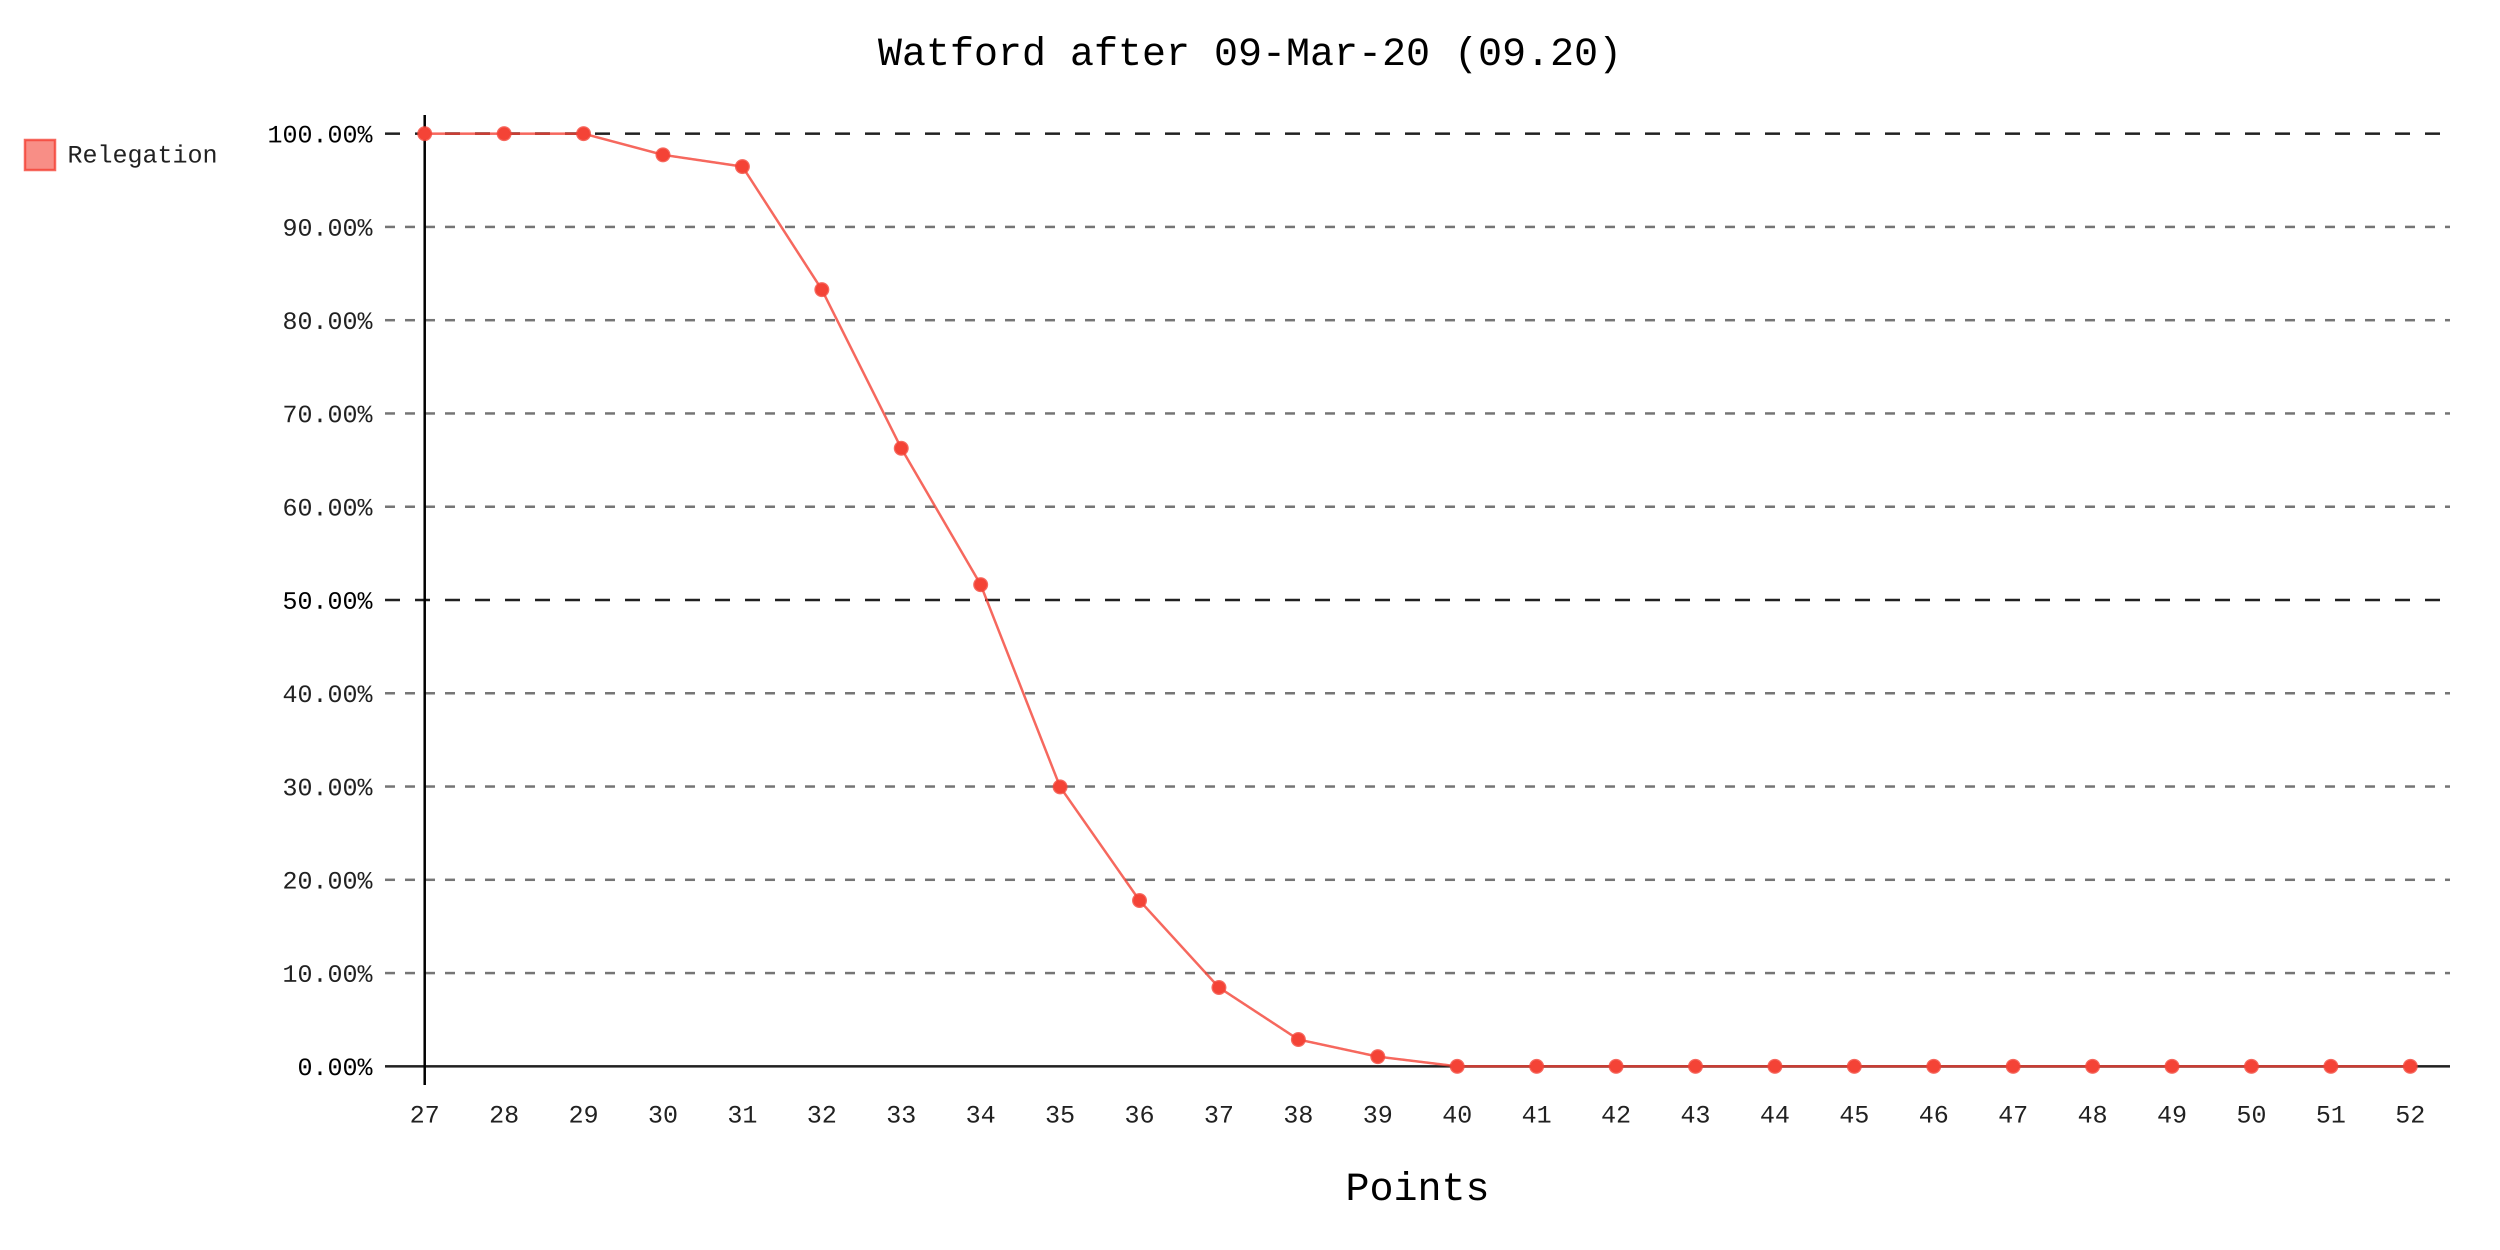
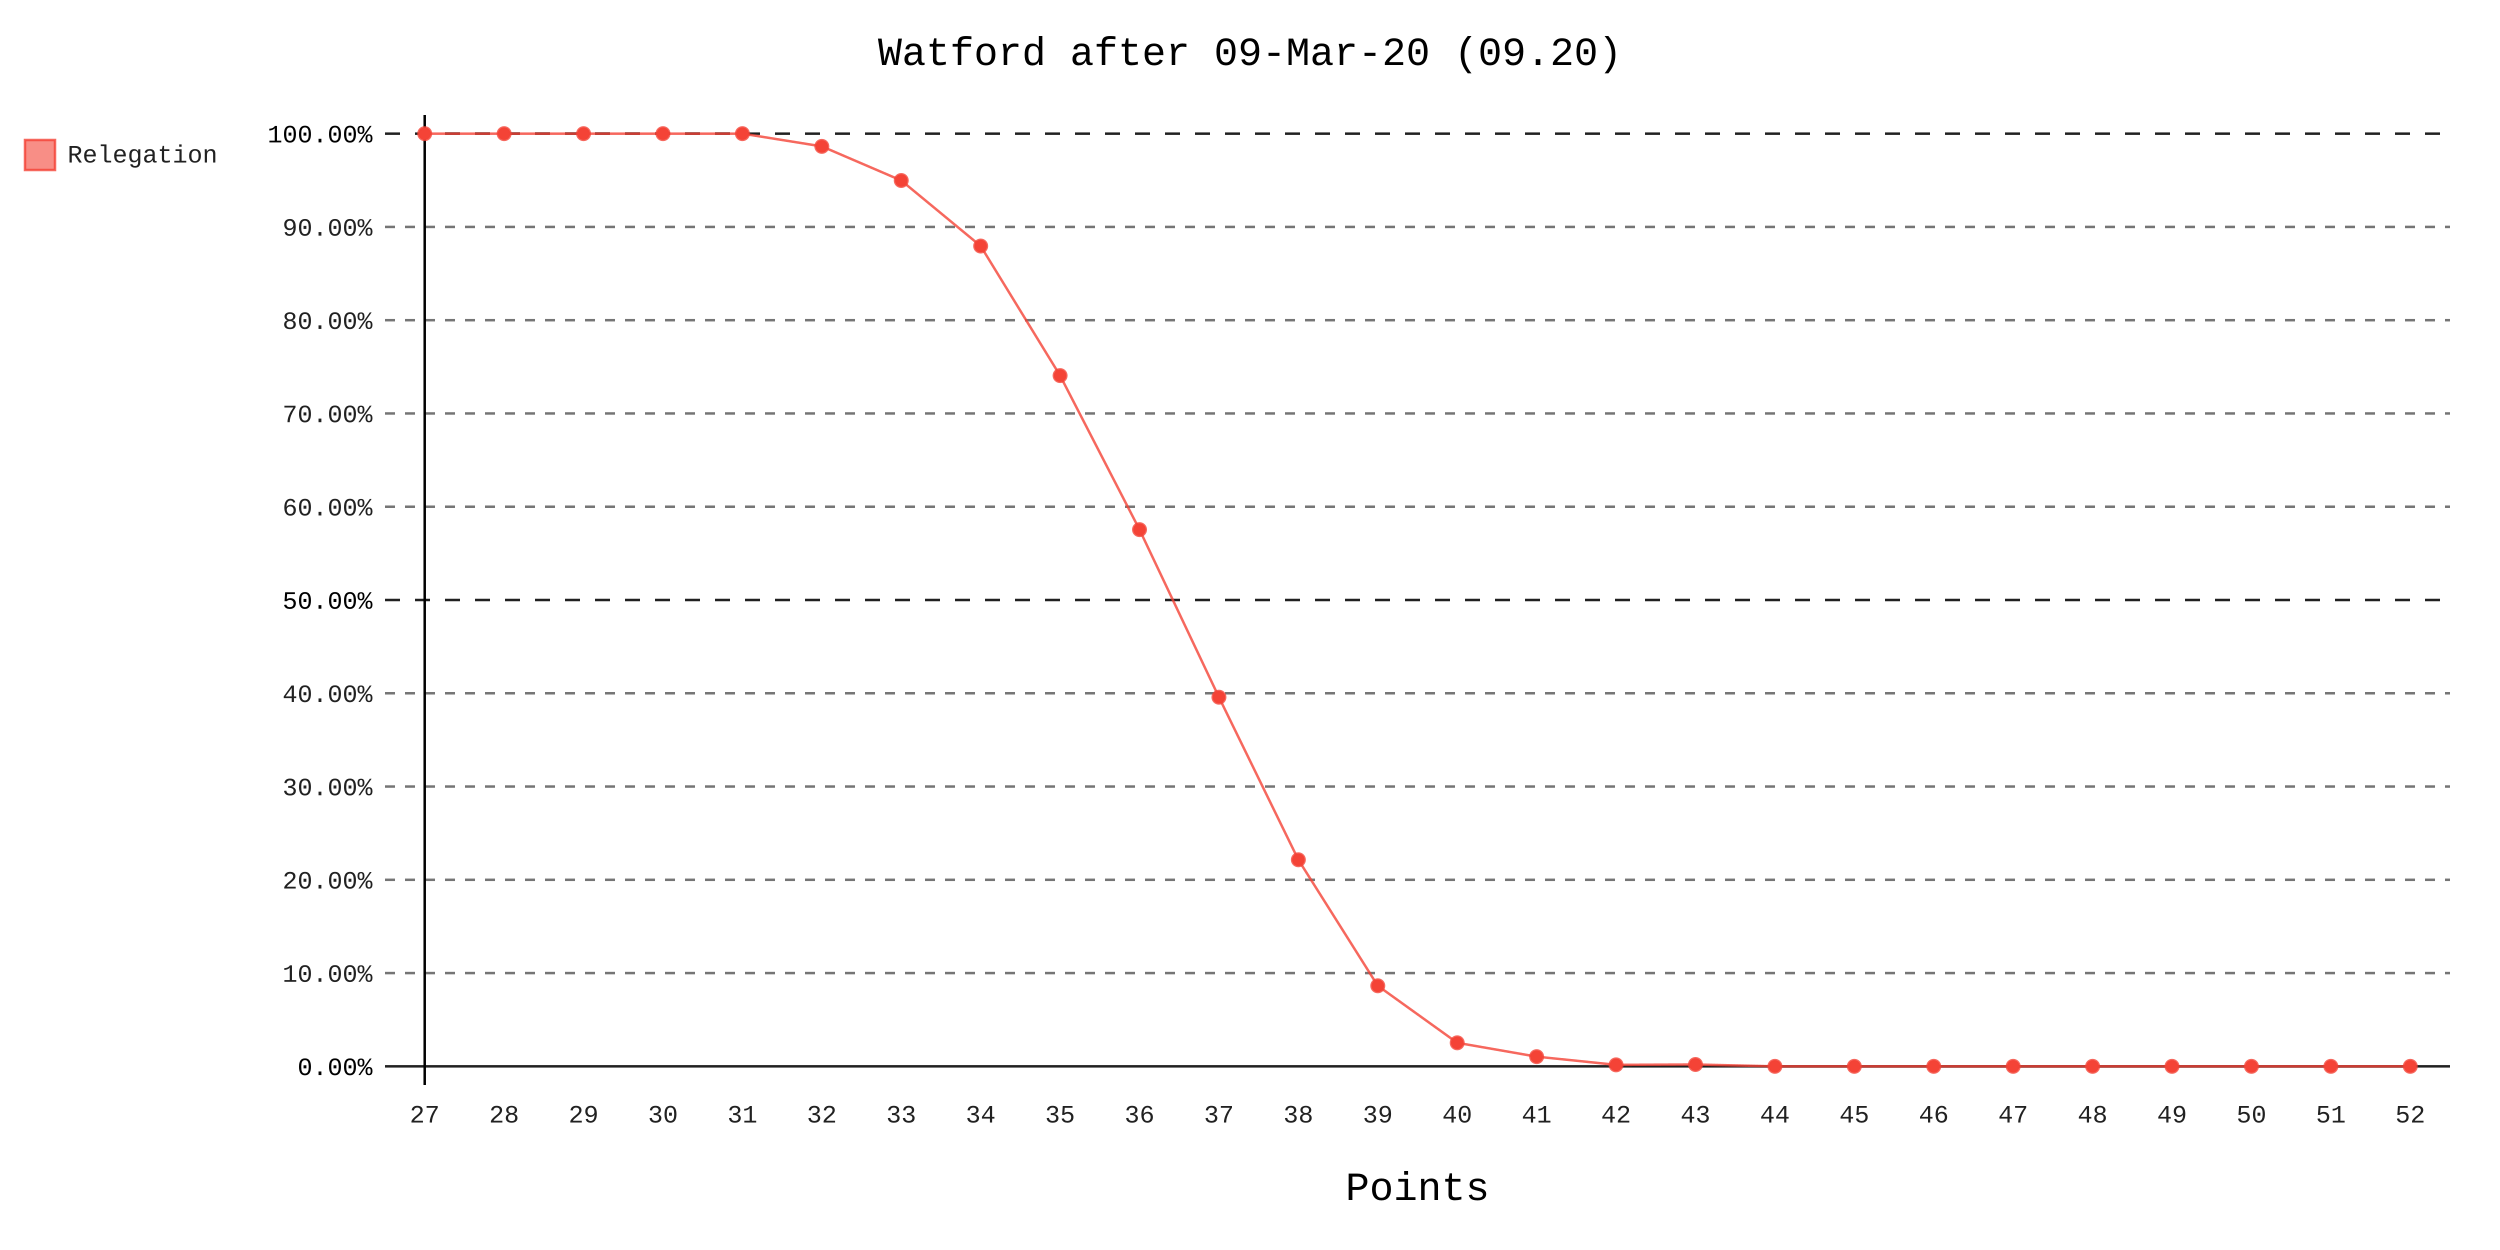
- <svg xmlns="http://www.w3.org/2000/svg" class="pygal-chart" id="chart-f576d571-8b3b-4ec8-ac7c-74a879b56f99" viewBox="0 0 1000 500">
+ <svg xmlns="http://www.w3.org/2000/svg" class="pygal-chart" id="chart-6b357c16-5438-44d9-9028-43ef4b88ae03" viewBox="0 0 1000 500">
  <defs>
-     <style type="text/css">#chart-f576d571-8b3b-4ec8-ac7c-74a879b56f99{-webkit-user-select:none;-webkit-font-smoothing:antialiased;font-family:Consolas,"Liberation Mono",Menlo,Courier,monospace}#chart-f576d571-8b3b-4ec8-ac7c-74a879b56f99 .title{font-family:Consolas,"Liberation Mono",Menlo,Courier,monospace;font-size:16px}#chart-f576d571-8b3b-4ec8-ac7c-74a879b56f99 .legends .legend text{font-family:Consolas,"Liberation Mono",Menlo,Courier,monospace;font-size:10px}#chart-f576d571-8b3b-4ec8-ac7c-74a879b56f99 .axis text{font-family:Consolas,"Liberation Mono",Menlo,Courier,monospace;font-size:10px}#chart-f576d571-8b3b-4ec8-ac7c-74a879b56f99 .axis text.major{font-family:Consolas,"Liberation Mono",Menlo,Courier,monospace;font-size:10px}#chart-f576d571-8b3b-4ec8-ac7c-74a879b56f99 .text-overlay text.value{font-family:Consolas,"Liberation Mono",Menlo,Courier,monospace;font-size:16px}#chart-f576d571-8b3b-4ec8-ac7c-74a879b56f99 .text-overlay text.label{font-family:Consolas,"Liberation Mono",Menlo,Courier,monospace;font-size:10px}#chart-f576d571-8b3b-4ec8-ac7c-74a879b56f99 .tooltip{font-family:Consolas,"Liberation Mono",Menlo,Courier,monospace;font-size:14px}#chart-f576d571-8b3b-4ec8-ac7c-74a879b56f99 text.no_data{font-family:Consolas,"Liberation Mono",Menlo,Courier,monospace;font-size:64px}
- #chart-f576d571-8b3b-4ec8-ac7c-74a879b56f99{background-color:transparent}#chart-f576d571-8b3b-4ec8-ac7c-74a879b56f99 path,#chart-f576d571-8b3b-4ec8-ac7c-74a879b56f99 line,#chart-f576d571-8b3b-4ec8-ac7c-74a879b56f99 rect,#chart-f576d571-8b3b-4ec8-ac7c-74a879b56f99 circle{-webkit-transition:400ms ease-in;-moz-transition:400ms ease-in;transition:400ms ease-in}#chart-f576d571-8b3b-4ec8-ac7c-74a879b56f99 .graph &gt; .background{fill:transparent}#chart-f576d571-8b3b-4ec8-ac7c-74a879b56f99 .plot &gt; .background{fill:transparent}#chart-f576d571-8b3b-4ec8-ac7c-74a879b56f99 .graph{fill:rgba(0,0,0,.87)}#chart-f576d571-8b3b-4ec8-ac7c-74a879b56f99 text.no_data{fill:rgba(0,0,0,1)}#chart-f576d571-8b3b-4ec8-ac7c-74a879b56f99 .title{fill:rgba(0,0,0,1)}#chart-f576d571-8b3b-4ec8-ac7c-74a879b56f99 .legends .legend text{fill:rgba(0,0,0,.87)}#chart-f576d571-8b3b-4ec8-ac7c-74a879b56f99 .legends .legend:hover text{fill:rgba(0,0,0,1)}#chart-f576d571-8b3b-4ec8-ac7c-74a879b56f99 .axis .line{stroke:rgba(0,0,0,1)}#chart-f576d571-8b3b-4ec8-ac7c-74a879b56f99 .axis .guide.line{stroke:rgba(0,0,0,.54)}#chart-f576d571-8b3b-4ec8-ac7c-74a879b56f99 .axis .major.line{stroke:rgba(0,0,0,.87)}#chart-f576d571-8b3b-4ec8-ac7c-74a879b56f99 .axis text.major{fill:rgba(0,0,0,1)}#chart-f576d571-8b3b-4ec8-ac7c-74a879b56f99 .axis.y .guides:hover .guide.line,#chart-f576d571-8b3b-4ec8-ac7c-74a879b56f99 .line-graph .axis.x .guides:hover .guide.line,#chart-f576d571-8b3b-4ec8-ac7c-74a879b56f99 .stackedline-graph .axis.x .guides:hover .guide.line,#chart-f576d571-8b3b-4ec8-ac7c-74a879b56f99 .xy-graph .axis.x .guides:hover .guide.line{stroke:rgba(0,0,0,1)}#chart-f576d571-8b3b-4ec8-ac7c-74a879b56f99 .axis .guides:hover text{fill:rgba(0,0,0,1)}#chart-f576d571-8b3b-4ec8-ac7c-74a879b56f99 .reactive{fill-opacity:.6;stroke-opacity:.8}#chart-f576d571-8b3b-4ec8-ac7c-74a879b56f99 .ci{stroke:rgba(0,0,0,.87)}#chart-f576d571-8b3b-4ec8-ac7c-74a879b56f99 .reactive.active,#chart-f576d571-8b3b-4ec8-ac7c-74a879b56f99 .active .reactive{fill-opacity:.9;stroke-opacity:.9;stroke-width:4}#chart-f576d571-8b3b-4ec8-ac7c-74a879b56f99 .ci .reactive.active{stroke-width:1.5}#chart-f576d571-8b3b-4ec8-ac7c-74a879b56f99 .series text{fill:rgba(0,0,0,1)}#chart-f576d571-8b3b-4ec8-ac7c-74a879b56f99 .tooltip rect{fill:transparent;stroke:rgba(0,0,0,1);-webkit-transition:opacity 400ms ease-in;-moz-transition:opacity 400ms ease-in;transition:opacity 400ms ease-in}#chart-f576d571-8b3b-4ec8-ac7c-74a879b56f99 .tooltip .label{fill:rgba(0,0,0,.87)}#chart-f576d571-8b3b-4ec8-ac7c-74a879b56f99 .tooltip .label{fill:rgba(0,0,0,.87)}#chart-f576d571-8b3b-4ec8-ac7c-74a879b56f99 .tooltip .legend{font-size:.8em;fill:rgba(0,0,0,.54)}#chart-f576d571-8b3b-4ec8-ac7c-74a879b56f99 .tooltip .x_label{font-size:.6em;fill:rgba(0,0,0,1)}#chart-f576d571-8b3b-4ec8-ac7c-74a879b56f99 .tooltip .xlink{font-size:.5em;text-decoration:underline}#chart-f576d571-8b3b-4ec8-ac7c-74a879b56f99 .tooltip .value{font-size:1.5em}#chart-f576d571-8b3b-4ec8-ac7c-74a879b56f99 .bound{font-size:.5em}#chart-f576d571-8b3b-4ec8-ac7c-74a879b56f99 .max-value{font-size:.75em;fill:rgba(0,0,0,.54)}#chart-f576d571-8b3b-4ec8-ac7c-74a879b56f99 .map-element{fill:transparent;stroke:rgba(0,0,0,.54) !important}#chart-f576d571-8b3b-4ec8-ac7c-74a879b56f99 .map-element .reactive{fill-opacity:inherit;stroke-opacity:inherit}#chart-f576d571-8b3b-4ec8-ac7c-74a879b56f99 .color-0,#chart-f576d571-8b3b-4ec8-ac7c-74a879b56f99 .color-0 a:visited{stroke:#F44336;fill:#F44336}#chart-f576d571-8b3b-4ec8-ac7c-74a879b56f99 .text-overlay .color-0 text{fill:black}
- #chart-f576d571-8b3b-4ec8-ac7c-74a879b56f99 text.no_data{text-anchor:middle}#chart-f576d571-8b3b-4ec8-ac7c-74a879b56f99 .guide.line{fill:none}#chart-f576d571-8b3b-4ec8-ac7c-74a879b56f99 .centered{text-anchor:middle}#chart-f576d571-8b3b-4ec8-ac7c-74a879b56f99 .title{text-anchor:middle}#chart-f576d571-8b3b-4ec8-ac7c-74a879b56f99 .legends .legend text{fill-opacity:1}#chart-f576d571-8b3b-4ec8-ac7c-74a879b56f99 .axis.x text{text-anchor:middle}#chart-f576d571-8b3b-4ec8-ac7c-74a879b56f99 .axis.x:not(.web) text[transform]{text-anchor:start}#chart-f576d571-8b3b-4ec8-ac7c-74a879b56f99 .axis.x:not(.web) text[transform].backwards{text-anchor:end}#chart-f576d571-8b3b-4ec8-ac7c-74a879b56f99 .axis.y text{text-anchor:end}#chart-f576d571-8b3b-4ec8-ac7c-74a879b56f99 .axis.y text[transform].backwards{text-anchor:start}#chart-f576d571-8b3b-4ec8-ac7c-74a879b56f99 .axis.y2 text{text-anchor:start}#chart-f576d571-8b3b-4ec8-ac7c-74a879b56f99 .axis.y2 text[transform].backwards{text-anchor:end}#chart-f576d571-8b3b-4ec8-ac7c-74a879b56f99 .axis .guide.line{stroke-dasharray:4,4}#chart-f576d571-8b3b-4ec8-ac7c-74a879b56f99 .axis .major.guide.line{stroke-dasharray:6,6}#chart-f576d571-8b3b-4ec8-ac7c-74a879b56f99 .horizontal .axis.y .guide.line,#chart-f576d571-8b3b-4ec8-ac7c-74a879b56f99 .horizontal .axis.y2 .guide.line,#chart-f576d571-8b3b-4ec8-ac7c-74a879b56f99 .vertical .axis.x .guide.line{opacity:0}#chart-f576d571-8b3b-4ec8-ac7c-74a879b56f99 .horizontal .axis.always_show .guide.line,#chart-f576d571-8b3b-4ec8-ac7c-74a879b56f99 .vertical .axis.always_show .guide.line{opacity:1 !important}#chart-f576d571-8b3b-4ec8-ac7c-74a879b56f99 .axis.y .guides:hover .guide.line,#chart-f576d571-8b3b-4ec8-ac7c-74a879b56f99 .axis.y2 .guides:hover .guide.line,#chart-f576d571-8b3b-4ec8-ac7c-74a879b56f99 .axis.x .guides:hover .guide.line{opacity:1}#chart-f576d571-8b3b-4ec8-ac7c-74a879b56f99 .axis .guides:hover text{opacity:1}#chart-f576d571-8b3b-4ec8-ac7c-74a879b56f99 .nofill{fill:none}#chart-f576d571-8b3b-4ec8-ac7c-74a879b56f99 .subtle-fill{fill-opacity:.2}#chart-f576d571-8b3b-4ec8-ac7c-74a879b56f99 .dot{stroke-width:1px;fill-opacity:1}#chart-f576d571-8b3b-4ec8-ac7c-74a879b56f99 .dot.active{stroke-width:5px}#chart-f576d571-8b3b-4ec8-ac7c-74a879b56f99 .dot.negative{fill:transparent}#chart-f576d571-8b3b-4ec8-ac7c-74a879b56f99 text,#chart-f576d571-8b3b-4ec8-ac7c-74a879b56f99 tspan{stroke:none !important}#chart-f576d571-8b3b-4ec8-ac7c-74a879b56f99 .series text.active{opacity:1}#chart-f576d571-8b3b-4ec8-ac7c-74a879b56f99 .tooltip rect{fill-opacity:.95;stroke-width:.5}#chart-f576d571-8b3b-4ec8-ac7c-74a879b56f99 .tooltip text{fill-opacity:1}#chart-f576d571-8b3b-4ec8-ac7c-74a879b56f99 .showable{visibility:hidden}#chart-f576d571-8b3b-4ec8-ac7c-74a879b56f99 .showable.shown{visibility:visible}#chart-f576d571-8b3b-4ec8-ac7c-74a879b56f99 .gauge-background{fill:rgba(229,229,229,1);stroke:none}#chart-f576d571-8b3b-4ec8-ac7c-74a879b56f99 .bg-lines{stroke:transparent;stroke-width:2px}</style>
+     <style type="text/css">#chart-6b357c16-5438-44d9-9028-43ef4b88ae03{-webkit-user-select:none;-webkit-font-smoothing:antialiased;font-family:Consolas,"Liberation Mono",Menlo,Courier,monospace}#chart-6b357c16-5438-44d9-9028-43ef4b88ae03 .title{font-family:Consolas,"Liberation Mono",Menlo,Courier,monospace;font-size:16px}#chart-6b357c16-5438-44d9-9028-43ef4b88ae03 .legends .legend text{font-family:Consolas,"Liberation Mono",Menlo,Courier,monospace;font-size:10px}#chart-6b357c16-5438-44d9-9028-43ef4b88ae03 .axis text{font-family:Consolas,"Liberation Mono",Menlo,Courier,monospace;font-size:10px}#chart-6b357c16-5438-44d9-9028-43ef4b88ae03 .axis text.major{font-family:Consolas,"Liberation Mono",Menlo,Courier,monospace;font-size:10px}#chart-6b357c16-5438-44d9-9028-43ef4b88ae03 .text-overlay text.value{font-family:Consolas,"Liberation Mono",Menlo,Courier,monospace;font-size:16px}#chart-6b357c16-5438-44d9-9028-43ef4b88ae03 .text-overlay text.label{font-family:Consolas,"Liberation Mono",Menlo,Courier,monospace;font-size:10px}#chart-6b357c16-5438-44d9-9028-43ef4b88ae03 .tooltip{font-family:Consolas,"Liberation Mono",Menlo,Courier,monospace;font-size:14px}#chart-6b357c16-5438-44d9-9028-43ef4b88ae03 text.no_data{font-family:Consolas,"Liberation Mono",Menlo,Courier,monospace;font-size:64px}
+ #chart-6b357c16-5438-44d9-9028-43ef4b88ae03{background-color:transparent}#chart-6b357c16-5438-44d9-9028-43ef4b88ae03 path,#chart-6b357c16-5438-44d9-9028-43ef4b88ae03 line,#chart-6b357c16-5438-44d9-9028-43ef4b88ae03 rect,#chart-6b357c16-5438-44d9-9028-43ef4b88ae03 circle{-webkit-transition:400ms ease-in;-moz-transition:400ms ease-in;transition:400ms ease-in}#chart-6b357c16-5438-44d9-9028-43ef4b88ae03 .graph &gt; .background{fill:transparent}#chart-6b357c16-5438-44d9-9028-43ef4b88ae03 .plot &gt; .background{fill:transparent}#chart-6b357c16-5438-44d9-9028-43ef4b88ae03 .graph{fill:rgba(0,0,0,.87)}#chart-6b357c16-5438-44d9-9028-43ef4b88ae03 text.no_data{fill:rgba(0,0,0,1)}#chart-6b357c16-5438-44d9-9028-43ef4b88ae03 .title{fill:rgba(0,0,0,1)}#chart-6b357c16-5438-44d9-9028-43ef4b88ae03 .legends .legend text{fill:rgba(0,0,0,.87)}#chart-6b357c16-5438-44d9-9028-43ef4b88ae03 .legends .legend:hover text{fill:rgba(0,0,0,1)}#chart-6b357c16-5438-44d9-9028-43ef4b88ae03 .axis .line{stroke:rgba(0,0,0,1)}#chart-6b357c16-5438-44d9-9028-43ef4b88ae03 .axis .guide.line{stroke:rgba(0,0,0,.54)}#chart-6b357c16-5438-44d9-9028-43ef4b88ae03 .axis .major.line{stroke:rgba(0,0,0,.87)}#chart-6b357c16-5438-44d9-9028-43ef4b88ae03 .axis text.major{fill:rgba(0,0,0,1)}#chart-6b357c16-5438-44d9-9028-43ef4b88ae03 .axis.y .guides:hover .guide.line,#chart-6b357c16-5438-44d9-9028-43ef4b88ae03 .line-graph .axis.x .guides:hover .guide.line,#chart-6b357c16-5438-44d9-9028-43ef4b88ae03 .stackedline-graph .axis.x .guides:hover .guide.line,#chart-6b357c16-5438-44d9-9028-43ef4b88ae03 .xy-graph .axis.x .guides:hover .guide.line{stroke:rgba(0,0,0,1)}#chart-6b357c16-5438-44d9-9028-43ef4b88ae03 .axis .guides:hover text{fill:rgba(0,0,0,1)}#chart-6b357c16-5438-44d9-9028-43ef4b88ae03 .reactive{fill-opacity:.6;stroke-opacity:.8}#chart-6b357c16-5438-44d9-9028-43ef4b88ae03 .ci{stroke:rgba(0,0,0,.87)}#chart-6b357c16-5438-44d9-9028-43ef4b88ae03 .reactive.active,#chart-6b357c16-5438-44d9-9028-43ef4b88ae03 .active .reactive{fill-opacity:.9;stroke-opacity:.9;stroke-width:4}#chart-6b357c16-5438-44d9-9028-43ef4b88ae03 .ci .reactive.active{stroke-width:1.5}#chart-6b357c16-5438-44d9-9028-43ef4b88ae03 .series text{fill:rgba(0,0,0,1)}#chart-6b357c16-5438-44d9-9028-43ef4b88ae03 .tooltip rect{fill:transparent;stroke:rgba(0,0,0,1);-webkit-transition:opacity 400ms ease-in;-moz-transition:opacity 400ms ease-in;transition:opacity 400ms ease-in}#chart-6b357c16-5438-44d9-9028-43ef4b88ae03 .tooltip .label{fill:rgba(0,0,0,.87)}#chart-6b357c16-5438-44d9-9028-43ef4b88ae03 .tooltip .label{fill:rgba(0,0,0,.87)}#chart-6b357c16-5438-44d9-9028-43ef4b88ae03 .tooltip .legend{font-size:.8em;fill:rgba(0,0,0,.54)}#chart-6b357c16-5438-44d9-9028-43ef4b88ae03 .tooltip .x_label{font-size:.6em;fill:rgba(0,0,0,1)}#chart-6b357c16-5438-44d9-9028-43ef4b88ae03 .tooltip .xlink{font-size:.5em;text-decoration:underline}#chart-6b357c16-5438-44d9-9028-43ef4b88ae03 .tooltip .value{font-size:1.5em}#chart-6b357c16-5438-44d9-9028-43ef4b88ae03 .bound{font-size:.5em}#chart-6b357c16-5438-44d9-9028-43ef4b88ae03 .max-value{font-size:.75em;fill:rgba(0,0,0,.54)}#chart-6b357c16-5438-44d9-9028-43ef4b88ae03 .map-element{fill:transparent;stroke:rgba(0,0,0,.54) !important}#chart-6b357c16-5438-44d9-9028-43ef4b88ae03 .map-element .reactive{fill-opacity:inherit;stroke-opacity:inherit}#chart-6b357c16-5438-44d9-9028-43ef4b88ae03 .color-0,#chart-6b357c16-5438-44d9-9028-43ef4b88ae03 .color-0 a:visited{stroke:#F44336;fill:#F44336}#chart-6b357c16-5438-44d9-9028-43ef4b88ae03 .text-overlay .color-0 text{fill:black}
+ #chart-6b357c16-5438-44d9-9028-43ef4b88ae03 text.no_data{text-anchor:middle}#chart-6b357c16-5438-44d9-9028-43ef4b88ae03 .guide.line{fill:none}#chart-6b357c16-5438-44d9-9028-43ef4b88ae03 .centered{text-anchor:middle}#chart-6b357c16-5438-44d9-9028-43ef4b88ae03 .title{text-anchor:middle}#chart-6b357c16-5438-44d9-9028-43ef4b88ae03 .legends .legend text{fill-opacity:1}#chart-6b357c16-5438-44d9-9028-43ef4b88ae03 .axis.x text{text-anchor:middle}#chart-6b357c16-5438-44d9-9028-43ef4b88ae03 .axis.x:not(.web) text[transform]{text-anchor:start}#chart-6b357c16-5438-44d9-9028-43ef4b88ae03 .axis.x:not(.web) text[transform].backwards{text-anchor:end}#chart-6b357c16-5438-44d9-9028-43ef4b88ae03 .axis.y text{text-anchor:end}#chart-6b357c16-5438-44d9-9028-43ef4b88ae03 .axis.y text[transform].backwards{text-anchor:start}#chart-6b357c16-5438-44d9-9028-43ef4b88ae03 .axis.y2 text{text-anchor:start}#chart-6b357c16-5438-44d9-9028-43ef4b88ae03 .axis.y2 text[transform].backwards{text-anchor:end}#chart-6b357c16-5438-44d9-9028-43ef4b88ae03 .axis .guide.line{stroke-dasharray:4,4}#chart-6b357c16-5438-44d9-9028-43ef4b88ae03 .axis .major.guide.line{stroke-dasharray:6,6}#chart-6b357c16-5438-44d9-9028-43ef4b88ae03 .horizontal .axis.y .guide.line,#chart-6b357c16-5438-44d9-9028-43ef4b88ae03 .horizontal .axis.y2 .guide.line,#chart-6b357c16-5438-44d9-9028-43ef4b88ae03 .vertical .axis.x .guide.line{opacity:0}#chart-6b357c16-5438-44d9-9028-43ef4b88ae03 .horizontal .axis.always_show .guide.line,#chart-6b357c16-5438-44d9-9028-43ef4b88ae03 .vertical .axis.always_show .guide.line{opacity:1 !important}#chart-6b357c16-5438-44d9-9028-43ef4b88ae03 .axis.y .guides:hover .guide.line,#chart-6b357c16-5438-44d9-9028-43ef4b88ae03 .axis.y2 .guides:hover .guide.line,#chart-6b357c16-5438-44d9-9028-43ef4b88ae03 .axis.x .guides:hover .guide.line{opacity:1}#chart-6b357c16-5438-44d9-9028-43ef4b88ae03 .axis .guides:hover text{opacity:1}#chart-6b357c16-5438-44d9-9028-43ef4b88ae03 .nofill{fill:none}#chart-6b357c16-5438-44d9-9028-43ef4b88ae03 .subtle-fill{fill-opacity:.2}#chart-6b357c16-5438-44d9-9028-43ef4b88ae03 .dot{stroke-width:1px;fill-opacity:1}#chart-6b357c16-5438-44d9-9028-43ef4b88ae03 .dot.active{stroke-width:5px}#chart-6b357c16-5438-44d9-9028-43ef4b88ae03 .dot.negative{fill:transparent}#chart-6b357c16-5438-44d9-9028-43ef4b88ae03 text,#chart-6b357c16-5438-44d9-9028-43ef4b88ae03 tspan{stroke:none !important}#chart-6b357c16-5438-44d9-9028-43ef4b88ae03 .series text.active{opacity:1}#chart-6b357c16-5438-44d9-9028-43ef4b88ae03 .tooltip rect{fill-opacity:.95;stroke-width:.5}#chart-6b357c16-5438-44d9-9028-43ef4b88ae03 .tooltip text{fill-opacity:1}#chart-6b357c16-5438-44d9-9028-43ef4b88ae03 .showable{visibility:hidden}#chart-6b357c16-5438-44d9-9028-43ef4b88ae03 .showable.shown{visibility:visible}#chart-6b357c16-5438-44d9-9028-43ef4b88ae03 .gauge-background{fill:rgba(229,229,229,1);stroke:none}#chart-6b357c16-5438-44d9-9028-43ef4b88ae03 .bg-lines{stroke:transparent;stroke-width:2px}</style>
  </defs>
  <g class="graph line-graph vertical">
    <rect class="background" height="500" width="1000" x="0" y="0" />
    <g class="plot" transform="translate(154, 46)">
      <rect class="background" height="388" width="826.0" x="0" y="0" />
      <g class="axis y always_show">
        <g class="guides">
          <path class="major line" d="M0 380.538 h826" />
          <text class="major" x="-5" y="384.038">0.00%</text>
        </g>
        <g class="guides">
          <path class="guide line" d="M0 343.231 h826" />
          <text class="" x="-5" y="346.731">10.00%</text>
        </g>
        <g class="guides">
          <path class="guide line" d="M0 305.923 h826" />
          <text class="" x="-5" y="309.423">20.00%</text>
        </g>
        <g class="guides">
          <path class="guide line" d="M0 268.615 h826" />
          <text class="" x="-5" y="272.115">30.00%</text>
        </g>
        <g class="guides">
          <path class="guide line" d="M0 231.308 h826" />
          <text class="" x="-5" y="234.808">40.00%</text>
        </g>
        <g class="guides">
          <path class="major guide line" d="M0 194 h826" />
          <text class="major" x="-5" y="197.5">50.00%</text>
        </g>
        <g class="guides">
          <path class="guide line" d="M0 156.692 h826" />
          <text class="" x="-5" y="160.192">60.00%</text>
        </g>
        <g class="guides">
          <path class="guide line" d="M0 119.385 h826" />
          <text class="" x="-5" y="122.885">70.00%</text>
        </g>
        <g class="guides">
          <path class="guide line" d="M0 82.077 h826" />
          <text class="" x="-5" y="85.577">80.00%</text>
        </g>
        <g class="guides">
          <path class="guide line" d="M0 44.769 h826" />
          <text class="" x="-5" y="48.269">90.00%</text>
        </g>
        <g class="guides">
          <path class="major guide line" d="M0 7.462 h826" />
          <text class="major" x="-5" y="10.962">100.00%</text>
        </g>
      </g>
      <g class="axis x">
        <g class="guides">
          <path class="line" d="M15.885 0 v388" />
          <text class="" x="15.885" y="403.0">27</text>
        </g>
        <g class="guides">
          <path class="guide line" d="M47.654 0 v388" />
          <text class="" x="47.654" y="403.0">28</text>
        </g>
        <g class="guides">
          <path class="guide line" d="M79.423 0 v388" />
          <text class="" x="79.423" y="403.0">29</text>
        </g>
        <g class="guides">
          <path class="guide line" d="M111.192 0 v388" />
          <text class="" x="111.192" y="403.0">30</text>
        </g>
        <g class="guides">
          <path class="guide line" d="M142.962 0 v388" />
          <text class="" x="142.962" y="403.0">31</text>
        </g>
        <g class="guides">
          <path class="guide line" d="M174.731 0 v388" />
          <text class="" x="174.731" y="403.0">32</text>
        </g>
        <g class="guides">
          <path class="guide line" d="M206.5 0 v388" />
          <text class="" x="206.5" y="403.0">33</text>
        </g>
        <g class="guides">
          <path class="guide line" d="M238.269 0 v388" />
          <text class="" x="238.269" y="403.0">34</text>
        </g>
        <g class="guides">
          <path class="guide line" d="M270.038 0 v388" />
          <text class="" x="270.038" y="403.0">35</text>
        </g>
        <g class="guides">
          <path class="guide line" d="M301.808 0 v388" />
          <text class="" x="301.808" y="403.0">36</text>
        </g>
        <g class="guides">
          <path class="guide line" d="M333.577 0 v388" />
          <text class="" x="333.577" y="403.0">37</text>
        </g>
        <g class="guides">
          <path class="guide line" d="M365.346 0 v388" />
          <text class="" x="365.346" y="403.0">38</text>
        </g>
        <g class="guides">
          <path class="guide line" d="M397.115 0 v388" />
          <text class="" x="397.115" y="403.0">39</text>
        </g>
        <g class="guides">
          <path class="guide line" d="M428.885 0 v388" />
          <text class="" x="428.885" y="403.0">40</text>
        </g>
        <g class="guides">
          <path class="guide line" d="M460.654 0 v388" />
          <text class="" x="460.654" y="403.0">41</text>
        </g>
        <g class="guides">
          <path class="guide line" d="M492.423 0 v388" />
          <text class="" x="492.423" y="403.0">42</text>
        </g>
        <g class="guides">
          <path class="guide line" d="M524.192 0 v388" />
          <text class="" x="524.192" y="403.0">43</text>
        </g>
        <g class="guides">
          <path class="guide line" d="M555.962 0 v388" />
          <text class="" x="555.962" y="403.0">44</text>
        </g>
        <g class="guides">
          <path class="guide line" d="M587.731 0 v388" />
          <text class="" x="587.731" y="403.0">45</text>
        </g>
        <g class="guides">
          <path class="guide line" d="M619.5 0 v388" />
          <text class="" x="619.5" y="403.0">46</text>
        </g>
        <g class="guides">
          <path class="guide line" d="M651.269 0 v388" />
          <text class="" x="651.269" y="403.0">47</text>
        </g>
        <g class="guides">
          <path class="guide line" d="M683.038 0 v388" />
          <text class="" x="683.038" y="403.0">48</text>
        </g>
        <g class="guides">
          <path class="guide line" d="M714.808 0 v388" />
          <text class="" x="714.808" y="403.0">49</text>
        </g>
        <g class="guides">
          <path class="guide line" d="M746.577 0 v388" />
          <text class="" x="746.577" y="403.0">50</text>
        </g>
        <g class="guides">
          <path class="guide line" d="M778.346 0 v388" />
          <text class="" x="778.346" y="403.0">51</text>
        </g>
        <g class="guides">
          <path class="guide line" d="M810.115 0 v388" />
          <text class="" x="810.115" y="403.0">52</text>
        </g>
      </g>
      <g class="series serie-0 color-0">
-         <path class="line reactive nofill" d="M15.885 7.462 L47.654 7.462 79.423 7.462 111.192 15.941 142.962 20.629 174.731 69.853 206.5 133.308 238.269 187.87 270.038 268.761 301.808 314.214 333.577 349.001 365.346 369.808 397.115 376.656 428.885 380.538 460.654 380.538 492.423 380.538 524.192 380.538 555.962 380.538 587.731 380.538 619.5 380.538 651.269 380.538 683.038 380.538 714.808 380.538 746.577 380.538 778.346 380.538 810.115 380.538" />
+         <path class="line reactive nofill" d="M15.885 7.462 L47.654 7.462 79.423 7.462 111.192 7.462 142.962 7.462 174.731 12.555 206.5 26.205 238.269 52.418 270.038 104.239 301.808 165.856 333.577 232.885 365.346 297.911 397.115 348.316 428.885 371.126 460.654 376.662 492.423 379.942 524.192 379.797 555.962 380.538 587.731 380.538 619.5 380.538 651.269 380.538 683.038 380.538 714.808 380.538 746.577 380.538 778.346 380.538 810.115 380.538" />
      </g>
    </g>
    <g class="titles">
      <text class="title plot_title" x="500.0" y="26">Watford after 09-Mar-20 (09.20)</text>
      <text class="title" x="567.0" y="480">Points</text>
    </g>
    <g class="plot overlay" transform="translate(154, 46)">
      <g class="series serie-0 color-0">
        <g class="dots">
          <circle class="dot reactive tooltip-trigger" cx="15.885" cy="7.462" r="2.5" />
        </g>
        <g class="dots">
          <circle class="dot reactive tooltip-trigger" cx="47.654" cy="7.462" r="2.5" />
        </g>
        <g class="dots">
          <circle class="dot reactive tooltip-trigger" cx="79.423" cy="7.462" r="2.5" />
        </g>
        <g class="dots">
-           <circle class="dot reactive tooltip-trigger" cx="111.192" cy="15.941" r="2.5" />
-         </g>
-         <g class="dots">
-           <circle class="dot reactive tooltip-trigger" cx="142.962" cy="20.629" r="2.5" />
-         </g>
-         <g class="dots">
-           <circle class="dot reactive tooltip-trigger" cx="174.731" cy="69.853" r="2.5" />
-         </g>
-         <g class="dots">
-           <circle class="dot reactive tooltip-trigger" cx="206.5" cy="133.308" r="2.5" />
-         </g>
-         <g class="dots">
-           <circle class="dot reactive tooltip-trigger" cx="238.269" cy="187.87" r="2.5" />
-         </g>
-         <g class="dots">
-           <circle class="dot reactive tooltip-trigger" cx="270.038" cy="268.761" r="2.5" />
-         </g>
-         <g class="dots">
-           <circle class="dot reactive tooltip-trigger" cx="301.808" cy="314.214" r="2.5" />
-         </g>
-         <g class="dots">
-           <circle class="dot reactive tooltip-trigger" cx="333.577" cy="349.001" r="2.5" />
-         </g>
-         <g class="dots">
-           <circle class="dot reactive tooltip-trigger" cx="365.346" cy="369.808" r="2.5" />
-         </g>
-         <g class="dots">
-           <circle class="dot reactive tooltip-trigger" cx="397.115" cy="376.656" r="2.5" />
-         </g>
-         <g class="dots">
-           <circle class="dot reactive tooltip-trigger" cx="428.885" cy="380.538" r="2.5" />
-         </g>
-         <g class="dots">
-           <circle class="dot reactive tooltip-trigger" cx="460.654" cy="380.538" r="2.5" />
-         </g>
-         <g class="dots">
-           <circle class="dot reactive tooltip-trigger" cx="492.423" cy="380.538" r="2.5" />
-         </g>
-         <g class="dots">
-           <circle class="dot reactive tooltip-trigger" cx="524.192" cy="380.538" r="2.5" />
+           <circle class="dot reactive tooltip-trigger" cx="111.192" cy="7.462" r="2.5" />
+         </g>
+         <g class="dots">
+           <circle class="dot reactive tooltip-trigger" cx="142.962" cy="7.462" r="2.5" />
+         </g>
+         <g class="dots">
+           <circle class="dot reactive tooltip-trigger" cx="174.731" cy="12.555" r="2.5" />
+         </g>
+         <g class="dots">
+           <circle class="dot reactive tooltip-trigger" cx="206.5" cy="26.205" r="2.5" />
+         </g>
+         <g class="dots">
+           <circle class="dot reactive tooltip-trigger" cx="238.269" cy="52.418" r="2.5" />
+         </g>
+         <g class="dots">
+           <circle class="dot reactive tooltip-trigger" cx="270.038" cy="104.239" r="2.5" />
+         </g>
+         <g class="dots">
+           <circle class="dot reactive tooltip-trigger" cx="301.808" cy="165.856" r="2.5" />
+         </g>
+         <g class="dots">
+           <circle class="dot reactive tooltip-trigger" cx="333.577" cy="232.885" r="2.5" />
+         </g>
+         <g class="dots">
+           <circle class="dot reactive tooltip-trigger" cx="365.346" cy="297.911" r="2.5" />
+         </g>
+         <g class="dots">
+           <circle class="dot reactive tooltip-trigger" cx="397.115" cy="348.316" r="2.5" />
+         </g>
+         <g class="dots">
+           <circle class="dot reactive tooltip-trigger" cx="428.885" cy="371.126" r="2.5" />
+         </g>
+         <g class="dots">
+           <circle class="dot reactive tooltip-trigger" cx="460.654" cy="376.662" r="2.5" />
+         </g>
+         <g class="dots">
+           <circle class="dot reactive tooltip-trigger" cx="492.423" cy="379.942" r="2.5" />
+         </g>
+         <g class="dots">
+           <circle class="dot reactive tooltip-trigger" cx="524.192" cy="379.797" r="2.5" />
        </g>
        <g class="dots">
          <circle class="dot reactive tooltip-trigger" cx="555.962" cy="380.538" r="2.5" />
        </g>
        <g class="dots">
          <circle class="dot reactive tooltip-trigger" cx="587.731" cy="380.538" r="2.5" />
        </g>
        <g class="dots">
          <circle class="dot reactive tooltip-trigger" cx="619.5" cy="380.538" r="2.5" />
        </g>
        <g class="dots">
          <circle class="dot reactive tooltip-trigger" cx="651.269" cy="380.538" r="2.5" />
        </g>
        <g class="dots">
          <circle class="dot reactive tooltip-trigger" cx="683.038" cy="380.538" r="2.5" />
        </g>
        <g class="dots">
          <circle class="dot reactive tooltip-trigger" cx="714.808" cy="380.538" r="2.5" />
        </g>
        <g class="dots">
          <circle class="dot reactive tooltip-trigger" cx="746.577" cy="380.538" r="2.5" />
        </g>
        <g class="dots">
          <circle class="dot reactive tooltip-trigger" cx="778.346" cy="380.538" r="2.5" />
        </g>
        <g class="dots">
          <circle class="dot reactive tooltip-trigger" cx="810.115" cy="380.538" r="2.5" />
        </g>
      </g>
    </g>
    <g class="plot text-overlay" transform="translate(154, 46)">
      <g class="series serie-0 color-0" />
    </g>
    <g class="plot tooltip-overlay" transform="translate(154, 46)">
      <g class="tooltip" style="opacity: 0" transform="translate(0 0)">
        <rect class="tooltip-box" height="0" rx="0" ry="0" width="0" />
        <g class="text" />
      </g>
    </g>
    <g class="legends" transform="translate(10, 56)">
      <g class="legend reactive activate-serie" id="activate-serie-0">
        <rect class="color-0 reactive" height="12" width="12" x="0.0" y="0.0" />
        <text x="17.0" y="9.0">Relegation</text>
      </g>
    </g>
    <g class="legends" transform="translate(990, 56)" />
  </g>
</svg>
